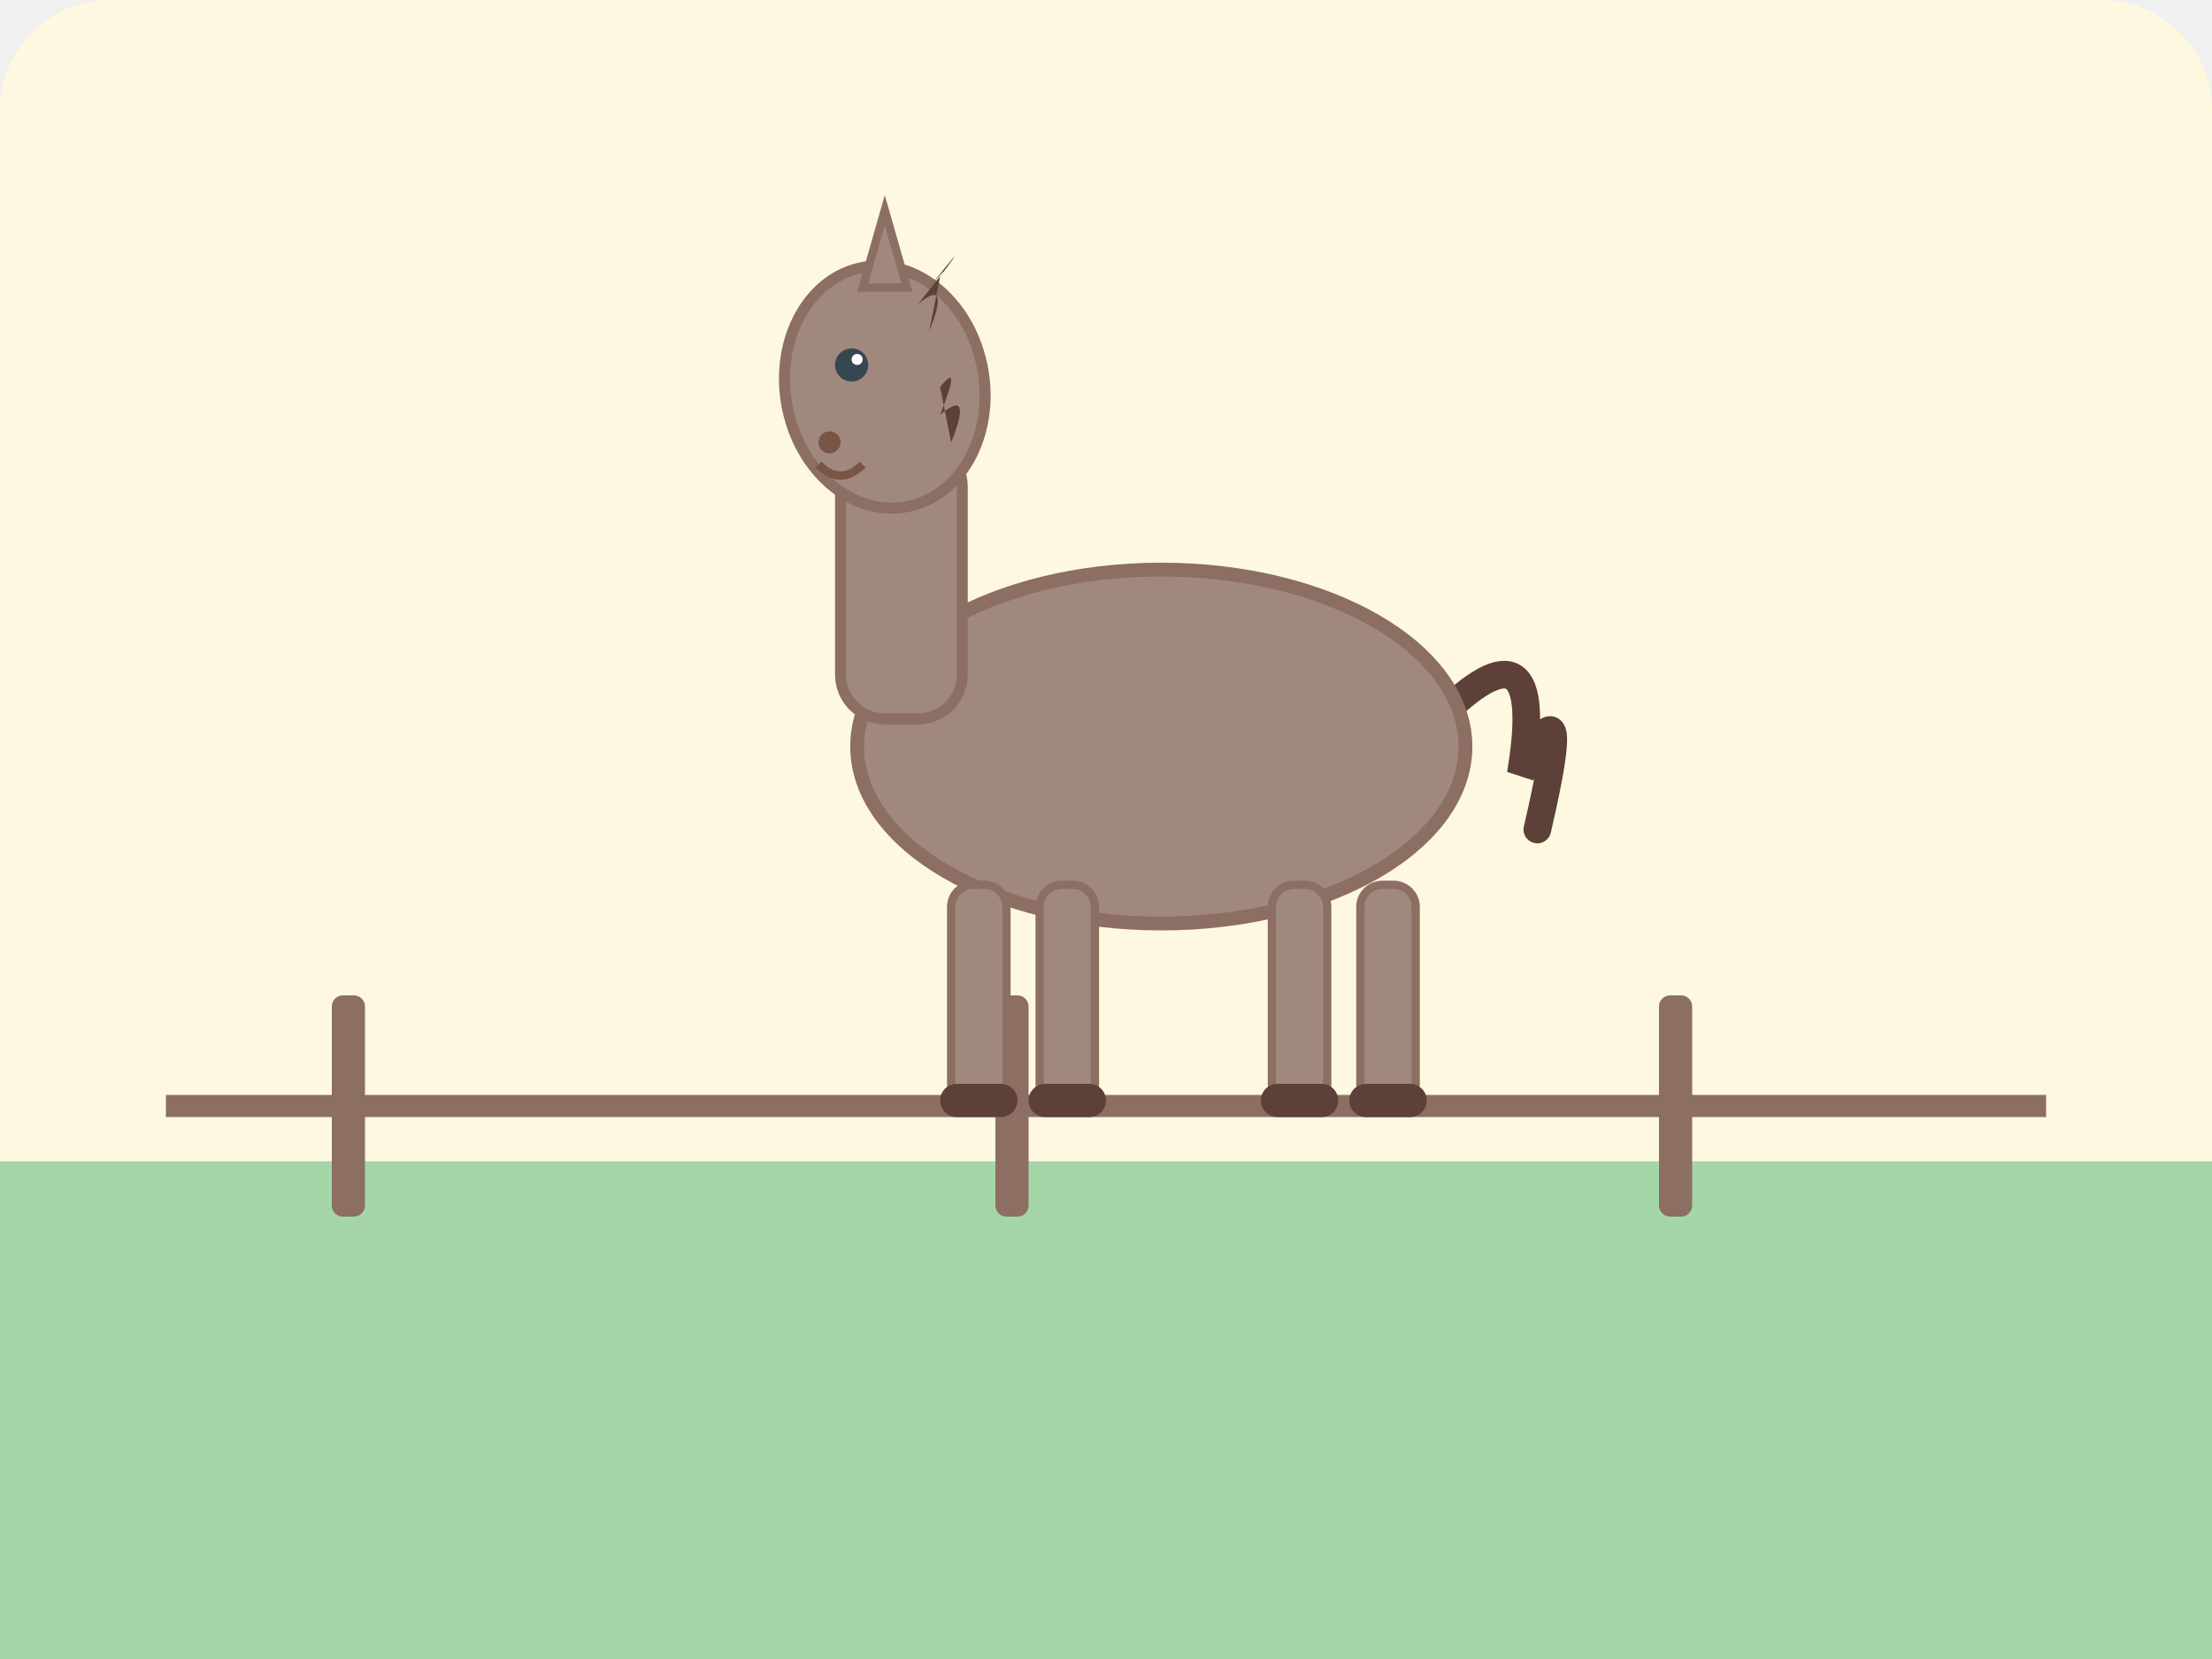
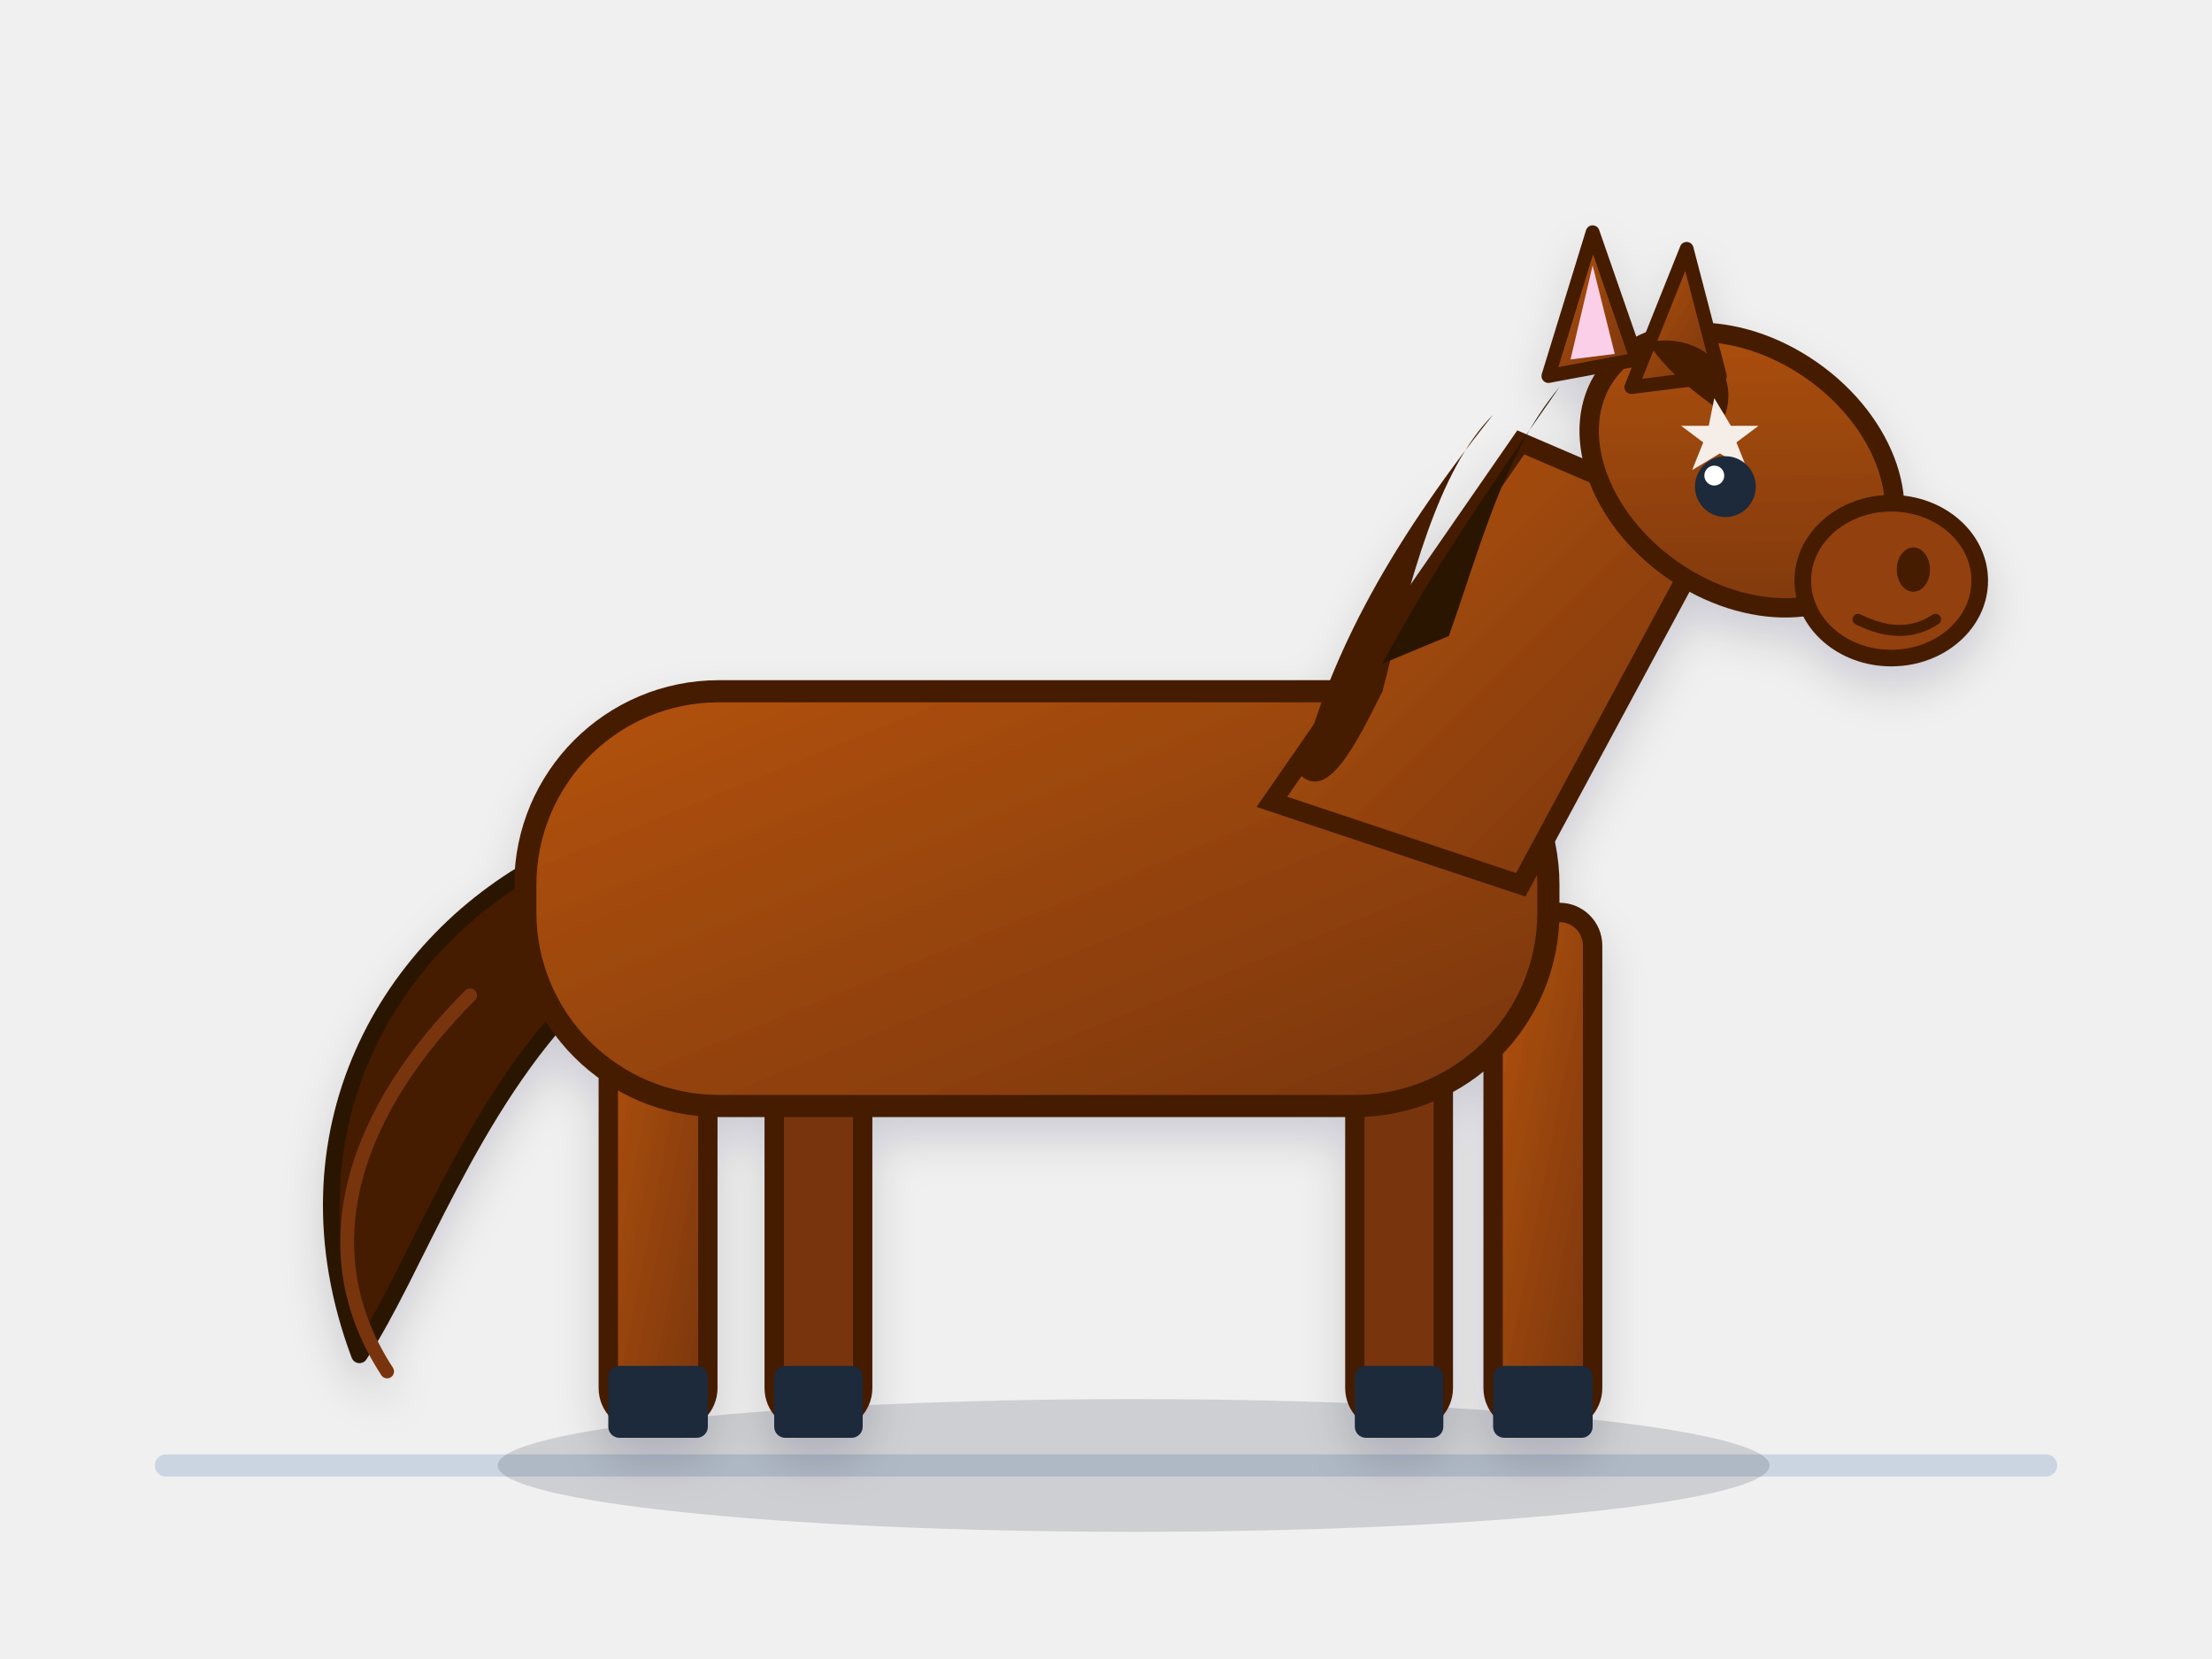
<svg xmlns="http://www.w3.org/2000/svg" viewBox="0 0 400 300" role="img" aria-labelledby="title-horse desc-horse">
-   <rect width="400" height="300" rx="20" fill="#FFF8E1" />
-   <rect y="210" width="400" height="90" rx="0" fill="#A5D6A7" />
-   <line x1="30" y1="200" x2="370" y2="200" stroke="#8D6E63" stroke-width="4" />
-   <rect x="60" y="180" width="6" height="40" rx="2" fill="#8D6E63" />
-   <rect x="180" y="180" width="6" height="40" rx="2" fill="#8D6E63" />
-   <rect x="300" y="180" width="6" height="40" rx="2" fill="#8D6E63" />
-   <g transform="translate(200, 60)">
-     <path d="M60,70 Q80,50 75,80 Q85,60 78,90" fill="none" stroke="#5D4037" stroke-width="5" stroke-linecap="round" />
-     <ellipse cx="10" cy="75" rx="55" ry="32" fill="#A1887F" stroke="#8D6E63" stroke-width="2.5" />
-     <rect x="-28" y="100" width="10" height="40" rx="4" fill="#A1887F" stroke="#8D6E63" stroke-width="1.5" />
-     <rect x="-12" y="100" width="10" height="40" rx="4" fill="#A1887F" stroke="#8D6E63" stroke-width="1.5" />
-     <rect x="30" y="100" width="10" height="40" rx="4" fill="#A1887F" stroke="#8D6E63" stroke-width="1.5" />
-     <rect x="46" y="100" width="10" height="40" rx="4" fill="#A1887F" stroke="#8D6E63" stroke-width="1.5" />
-     <rect x="-30" y="136" width="14" height="6" rx="3" fill="#5D4037" />
-     <rect x="-14" y="136" width="14" height="6" rx="3" fill="#5D4037" />
-     <rect x="28" y="136" width="14" height="6" rx="3" fill="#5D4037" />
-     <rect x="44" y="136" width="14" height="6" rx="3" fill="#5D4037" />
-     <path d="M-30,60 Q-40,30 -35,10" fill="#A1887F" stroke="#8D6E63" stroke-width="2" />
-     <rect x="-48" y="20" width="22" height="50" rx="8" fill="#A1887F" stroke="#8D6E63" stroke-width="2" />
-     <ellipse cx="-40" cy="10" rx="18" ry="22" fill="#A1887F" stroke="#8D6E63" stroke-width="2" transform="rotate(-10,-40,10)" />
-     <path d="M-32,0 Q-28,-10 -34,-5 Q-26,-15 -32,-8 Q-24,-18 -30,-10" fill="#5D4037" />
-     <path d="M-30,10 Q-26,5 -30,15 Q-24,10 -28,20" fill="#5D4037" />
-     <polygon points="-44,-8 -40,-22 -36,-8" fill="#A1887F" stroke="#8D6E63" stroke-width="1.5" />
-     <circle cx="-46" cy="6" r="3" fill="#37474F" />
-     <circle cx="-45" cy="5" r="1" fill="white" />
-     <circle cx="-50" cy="20" r="2" fill="#795548" />
-     <path d="M-52,24 Q-48,28 -44,24" fill="none" stroke="#795548" stroke-width="1.5" />
+   <defs>
+     <linearGradient id="horse-coat" x1="0%" y1="0%" x2="100%" y2="100%">
+       <stop offset="0%" stop-color="#b45309" />
+       <stop offset="100%" stop-color="#78350f" />
+     </linearGradient>
+     <filter id="soft-shadow" x="-10%" y="-10%" width="120%" height="120%">
+       <feDropShadow dx="0" dy="4" stdDeviation="4" flood-color="#0f172a" flood-opacity="0.15" />
+     </filter>
+   </defs>
+   <line x1="30" y1="265" x2="370" y2="265" stroke="#cbd5e1" stroke-width="4" stroke-linecap="round" />
+   <ellipse cx="205" cy="265" rx="115" ry="12" fill="#0f172a" opacity="0.15" />
+   <g id="horse-figure" filter="url(#soft-shadow)">
+     <path d="M100 155 C70 170 50 205 65 245 C75 230 85 200 105 180 Z" fill="#451a03" stroke="#291205" stroke-width="3" stroke-linejoin="round" />
+     <path d="M85 180 C65 200 55 225 70 248" fill="none" stroke="#78350f" stroke-width="2.5" stroke-linecap="round" />
+     <rect x="110" y="165" width="18" height="92" rx="6" fill="url(#horse-coat)" stroke="#451a03" stroke-width="3.5" />
+     <rect x="110" y="247" width="18" height="13" rx="2" fill="#1e293b" />
+     <rect x="140" y="160" width="16" height="97" rx="6" fill="#78350f" stroke="#451a03" stroke-width="3.5" />
+     <rect x="140" y="247" width="16" height="13" rx="2" fill="#1e293b" />
+     <rect x="245" y="160" width="16" height="97" rx="6" fill="#78350f" stroke="#451a03" stroke-width="3.5" />
+     <rect x="245" y="247" width="16" height="13" rx="2" fill="#1e293b" />
+     <rect x="270" y="165" width="18" height="92" rx="6" fill="url(#horse-coat)" stroke="#451a03" stroke-width="3.5" />
+     <rect x="270" y="247" width="18" height="13" rx="2" fill="#1e293b" />
+     <rect x="95" y="125" width="185" height="75" rx="35" fill="url(#horse-coat)" stroke="#451a03" stroke-width="4" />
+     <path d="M230 145 L275 80 L310 95 L275 160 Z" fill="url(#horse-coat)" stroke="#451a03" stroke-width="3.5" />
+     <path d="M235 140 C240 120 250 100 270 75 C260 85 255 105 250 125 C245 135 240 145 235 140 Z" fill="#451a03" />
+     <path d="M250 120 C258 105 268 90 282 70 C272 82 268 98 262 115 Z" fill="#291205" />
+     <ellipse cx="315" cy="85" rx="30" ry="22" fill="url(#horse-coat)" stroke="#451a03" stroke-width="3.5" transform="rotate(35 315 85)" />
+     <ellipse cx="342" cy="105" rx="16" ry="14" fill="#92400e" stroke="#451a03" stroke-width="3" />
+     <ellipse cx="346" cy="103" rx="3" ry="4" fill="#451a03" />
+     <path d="M336 112 Q344 116 350 112" fill="none" stroke="#451a03" stroke-width="2" stroke-linecap="round" />
+     <polygon points="280,68 288,42 296,65" fill="url(#horse-coat)" stroke="#451a03" stroke-width="2.5" stroke-linejoin="round" />
+     <polygon points="284,65 288,48 292,64" fill="#fbcfe8" />
+     <polygon points="295,70 305,45 311,68" fill="url(#horse-coat)" stroke="#451a03" stroke-width="2.5" stroke-linejoin="round" />
+     <path d="M298 62 C305 60 315 65 312 75 C308 72 302 68 298 62 Z" fill="#451a03" />
+     <polygon points="310,72 313,77 318,77 314,80 316,85 311,82 306,85 308,80 304,77 309,77" fill="#ffffff" opacity="0.9" />
+     <circle cx="312" cy="88" r="5.5" fill="#1e293b" />
+     <circle cx="310" cy="86" r="1.8" fill="#ffffff" />
  </g>
</svg>
